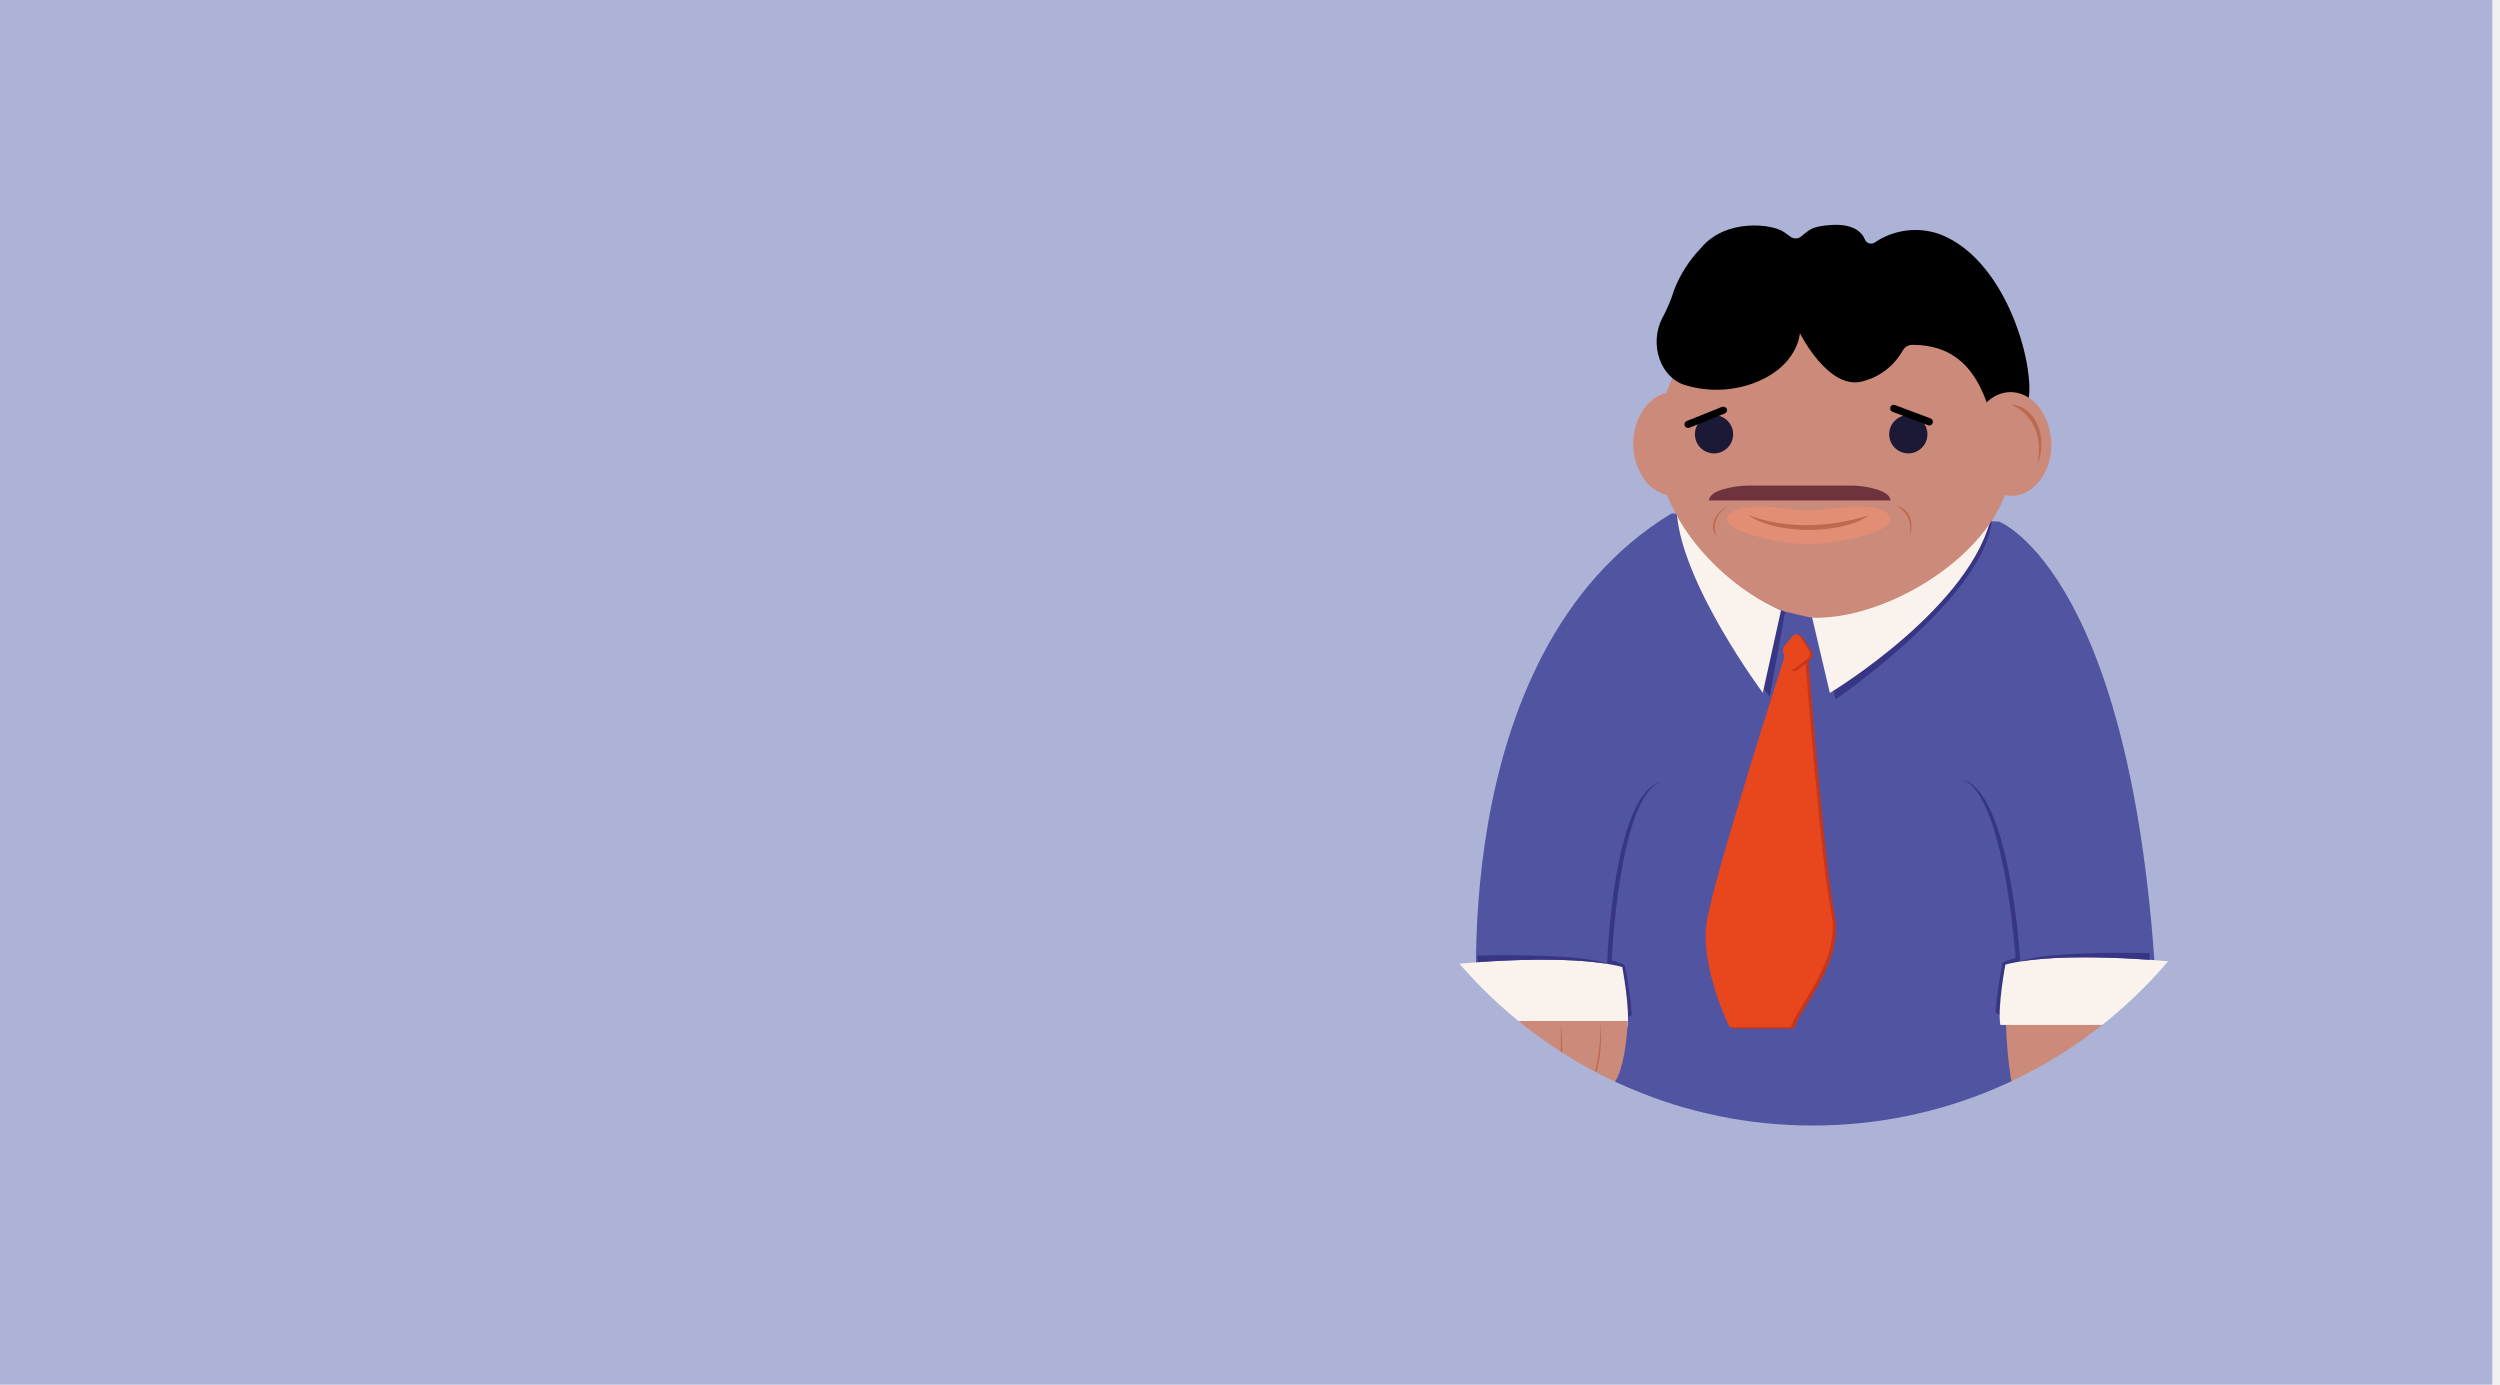
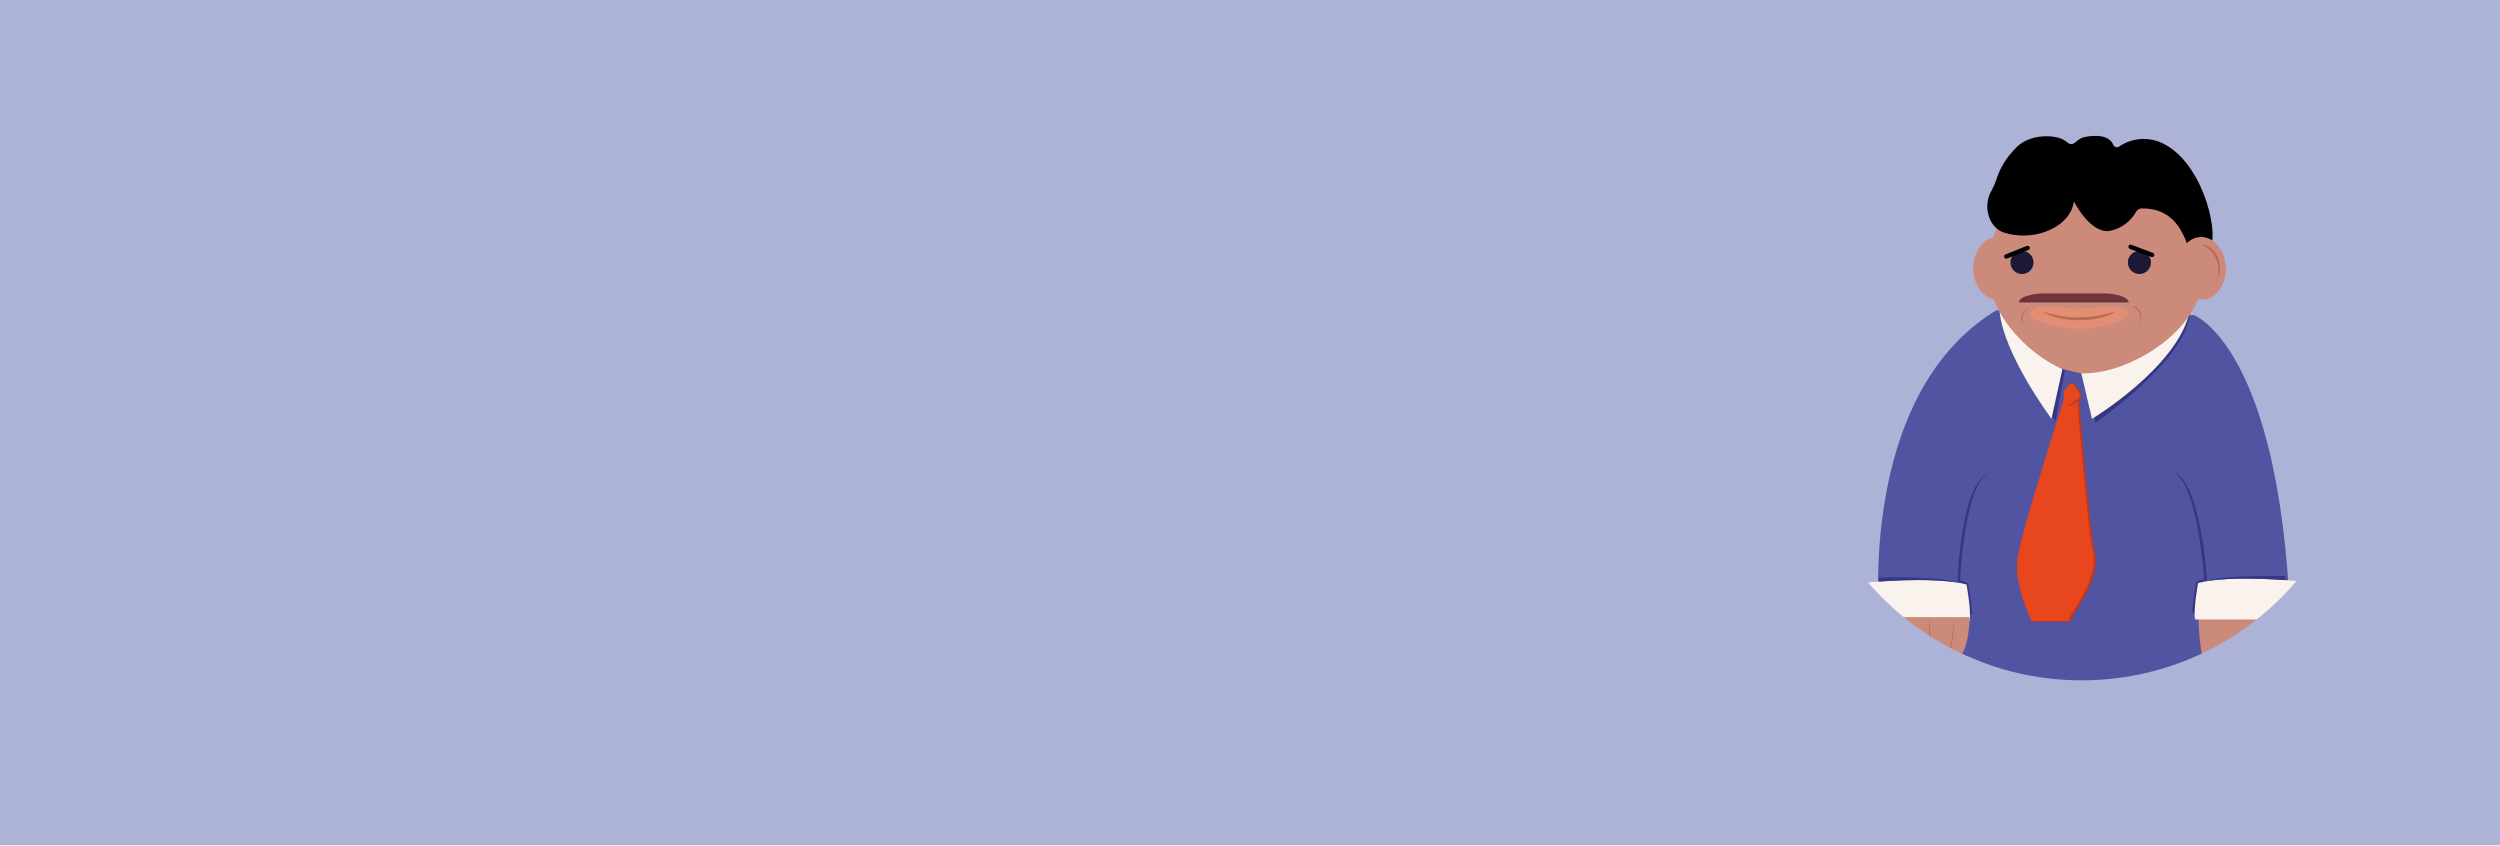
- <svg xmlns="http://www.w3.org/2000/svg" width="65" height="36" viewBox="0 0 65 36" fill="none">
-   <rect width="64.8" height="36" fill="#ADB3D7" />
-   <mask id="mask0_431_23" style="mask-type:alpha" maskUnits="userSpaceOnUse" x="35" y="5" width="25" height="25">
-     <circle cx="47.132" cy="17.132" r="11.632" fill="#C4C4C4" stroke="black" />
+ <svg xmlns="http://www.w3.org/2000/svg" width="142" height="48" viewBox="0 0 142 48" fill="none">
+   <rect width="142" height="48" fill="#ADB3D7" />
+   <mask id="mask0_731_3" style="mask-type:alpha" maskUnits="userSpaceOnUse" x="102" y="6" width="33" height="33">
+     <circle cx="118.239" cy="22.622" r="15.521" fill="#C4C4C4" stroke="black" />
  </mask>
-   <g mask="url(#mask0_431_23)">
-     <path d="M38.437 26.709C38.437 26.709 37.439 17.007 43.457 13.351L51.973 13.56C51.973 13.56 55.612 14.93 56.1 26.481L47.655 30.436L38.437 26.709Z" fill="#5154A1" />
-     <path d="M51.793 13.34C51.793 13.34 49.818 16.151 47.216 16.017L47.726 18.184C47.726 18.184 51.853 15.35 51.793 13.34Z" fill="#373684" />
-     <path d="M51.793 13.34C51.793 13.34 49.669 15.982 47.067 15.85L47.576 18.017C47.576 18.017 51.322 15.762 51.793 13.34Z" fill="#FAF3ED" />
-     <path d="M46.413 15.9L46.013 18.113C46.013 18.113 43.737 15.21 43.597 13.351C43.595 13.351 45.549 15.752 46.413 15.9Z" fill="#373684" />
-     <path d="M46.306 15.871L45.833 18.013C45.833 18.013 43.742 15.206 43.597 13.351C44.214 14.454 45.161 15.336 46.306 15.871Z" fill="#FAF3ED" />
-     <path d="M47.013 17.057C47.013 17.057 47.431 22.525 47.701 23.774C47.971 25.023 46.724 26.313 46.655 26.744H45.055C45.055 26.744 44.288 25.194 44.459 24.025C44.631 22.856 46.524 16.988 46.524 16.988L47.013 17.057Z" fill="#C7361A" />
-     <path d="M46.927 17.023C46.927 17.023 47.346 22.491 47.615 23.738C47.885 24.985 46.639 26.279 46.569 26.708H44.969C44.969 26.708 44.202 25.158 44.373 23.989C44.545 22.82 46.438 16.952 46.438 16.952L46.927 17.023Z" fill="#E8461C" />
-     <path d="M46.429 16.82L46.66 16.546C46.673 16.53 46.689 16.518 46.708 16.509C46.727 16.504 46.747 16.504 46.766 16.509C46.787 16.509 46.806 16.515 46.823 16.527C46.841 16.538 46.856 16.553 46.867 16.571L47.103 16.944C47.124 16.977 47.132 17.016 47.126 17.055C47.121 17.093 47.103 17.129 47.074 17.155L46.743 17.416C46.727 17.43 46.708 17.44 46.687 17.444C46.668 17.449 46.647 17.449 46.628 17.444C46.609 17.437 46.591 17.427 46.576 17.412C46.56 17.397 46.548 17.378 46.54 17.358L46.404 16.994C46.397 16.966 46.397 16.938 46.404 16.91C46.406 16.879 46.414 16.848 46.429 16.82Z" fill="#C7361A" />
-     <path d="M46.386 16.804L46.607 16.54C46.62 16.526 46.636 16.513 46.653 16.505C46.671 16.497 46.69 16.494 46.71 16.494C46.729 16.496 46.748 16.503 46.764 16.513C46.781 16.524 46.795 16.538 46.806 16.555L47.034 16.915C47.043 16.931 47.05 16.948 47.053 16.967C47.057 16.985 47.057 17.005 47.053 17.023C47.05 17.042 47.045 17.061 47.036 17.078C47.026 17.093 47.014 17.106 47 17.118L46.685 17.371C46.67 17.384 46.652 17.392 46.632 17.396C46.613 17.4 46.593 17.4 46.574 17.396C46.555 17.389 46.538 17.379 46.523 17.364C46.509 17.349 46.498 17.331 46.49 17.312L46.36 16.963C46.353 16.936 46.353 16.908 46.36 16.881C46.362 16.854 46.37 16.827 46.386 16.804Z" fill="#E8461C" />
-     <path d="M41.784 25.06C41.784 25.06 42.095 26.619 42.089 26.585C42.083 26.552 42.428 26.393 42.428 26.393C42.393 25.956 42.331 25.521 42.244 25.092C42.137 25.036 42.023 24.995 41.905 24.97C41.905 24.97 42.093 20.645 43.208 20.32C41.932 20.603 41.784 25.06 41.784 25.06Z" fill="#373684" />
-     <path d="M37.985 26.708C37.866 26.17 37.818 25.617 37.843 25.066C37.843 25.066 40.742 24.765 42.179 25.142C42.179 25.142 42.388 26.254 42.311 26.708H37.985Z" fill="#FAF3ED" />
-     <g clip-path="url(#clip0_431_23)">
-       <path d="M42.321 26.546C42.321 26.546 42.251 28.933 41.388 28.176C41.388 28.176 40.951 29.369 40.424 28.446C40.424 28.446 39.918 29.799 39.471 28.392C39.471 28.392 38.885 30.153 38.29 28.23C38.29 28.23 36.403 31.443 36.255 26.546L42.321 26.546Z" fill="#CC8A7A" />
-       <path d="M41.618 26.546C41.619 27.149 41.536 27.731 41.386 28.176C41.386 28.176 41.688 27.702 41.618 26.546Z" fill="#BC6A4F" />
-       <path d="M40.576 26.546C40.623 27.874 40.424 28.446 40.424 28.446C40.424 28.446 40.726 27.962 40.576 26.546Z" fill="#BC6A4F" />
-       <path d="M39.704 26.545C39.69 27.207 39.61 27.846 39.471 28.392C39.561 28.156 39.629 27.866 39.669 27.545C39.709 27.224 39.722 26.881 39.704 26.545Z" fill="#BC6A4F" />
-       <path d="M38.065 27.165C38.109 27.562 38.186 27.926 38.29 28.23C38.22 28.125 38.163 27.97 38.123 27.783C38.083 27.595 38.063 27.382 38.065 27.165Z" fill="#BC6A4F" />
+   <g mask="url(#mask0_731_3)">
+     <path d="M106.756 35.267C106.756 35.267 105.438 22.456 113.385 17.628L124.63 17.904C124.63 17.904 129.437 19.713 130.08 34.966L118.929 40.19L106.756 35.267Z" fill="#5154A1" />
+     <path d="M124.393 17.612C124.393 17.612 121.785 21.325 118.349 21.148L119.023 24.01C119.023 24.01 124.473 20.267 124.393 17.612Z" fill="#373684" />
+     <path d="M124.393 17.612C124.393 17.612 121.59 21.101 118.153 20.927L118.825 23.789C118.825 23.789 123.772 20.811 124.393 17.612Z" fill="#FAF3ED" />
+     <path d="M117.289 20.995L116.761 23.918C116.761 23.918 113.756 20.084 113.571 17.628C113.568 17.628 116.148 20.799 117.289 20.995Z" fill="#373684" />
+     <path d="M117.148 20.956L116.524 23.785C116.524 23.785 113.761 20.078 113.571 17.628C114.385 19.085 115.636 20.25 117.148 20.956Z" fill="#FAF3ED" />
+     <path d="M118.081 22.522C118.081 22.522 118.634 29.742 118.99 31.391C119.347 33.04 117.7 34.745 117.609 35.314H115.496C115.496 35.314 114.482 33.267 114.709 31.723C114.935 30.179 117.435 22.431 117.435 22.431L118.081 22.522Z" fill="#C7361A" />
+     <path d="M117.968 22.478C117.968 22.478 118.521 29.698 118.877 31.344C119.233 32.991 117.587 34.7 117.496 35.267H115.383C115.383 35.267 114.369 33.22 114.595 31.676C114.822 30.132 117.322 22.384 117.322 22.384L117.968 22.478Z" fill="#E8461C" />
+     <path d="M117.31 22.209L117.614 21.847C117.632 21.826 117.653 21.809 117.678 21.797C117.703 21.79 117.73 21.79 117.755 21.797C117.782 21.797 117.808 21.805 117.83 21.822C117.854 21.836 117.874 21.856 117.888 21.88L118.2 22.372C118.228 22.415 118.238 22.467 118.23 22.518C118.224 22.569 118.199 22.616 118.161 22.651L117.725 22.996C117.703 23.014 117.678 23.027 117.65 23.032C117.625 23.038 117.598 23.038 117.573 23.032C117.547 23.023 117.523 23.009 117.504 22.99C117.483 22.97 117.467 22.945 117.457 22.919L117.277 22.438C117.268 22.402 117.268 22.364 117.277 22.327C117.279 22.286 117.291 22.245 117.31 22.209Z" fill="#C7361A" />
+     <path d="M117.252 22.187L117.545 21.839C117.562 21.82 117.583 21.804 117.606 21.792C117.629 21.782 117.655 21.778 117.68 21.778C117.706 21.781 117.73 21.79 117.752 21.803C117.774 21.817 117.793 21.836 117.807 21.858L118.108 22.334C118.121 22.355 118.129 22.378 118.133 22.403C118.139 22.427 118.139 22.453 118.133 22.477C118.13 22.502 118.123 22.527 118.111 22.549C118.099 22.569 118.083 22.587 118.064 22.602L117.647 22.936C117.628 22.953 117.604 22.964 117.578 22.969C117.553 22.974 117.526 22.974 117.501 22.969C117.476 22.96 117.453 22.946 117.434 22.927C117.416 22.907 117.401 22.884 117.39 22.858L117.219 22.397C117.21 22.362 117.21 22.325 117.219 22.289C117.221 22.253 117.232 22.218 117.252 22.187Z" fill="#E8461C" />
+     <path d="M111.176 33.089C111.176 33.089 111.587 35.147 111.579 35.103C111.571 35.059 112.027 34.849 112.027 34.849C111.98 34.272 111.899 33.698 111.783 33.131C111.642 33.057 111.492 33.003 111.336 32.971C111.336 32.971 111.585 27.258 113.057 26.83C111.372 27.203 111.176 33.089 111.176 33.089Z" fill="#373684" />
+     <path d="M106.16 35.266C106.002 34.555 105.939 33.826 105.972 33.098C105.972 33.098 109.8 32.7 111.698 33.197C111.698 33.197 111.974 34.667 111.872 35.266H106.16Z" fill="#FAF3ED" />
+     <g clip-path="url(#clip0_731_3)">
+       <path d="M111.885 35.052C111.885 35.052 111.794 38.205 110.653 37.205C110.653 37.205 110.076 38.78 109.381 37.562C109.381 37.562 108.713 39.348 108.122 37.49C108.122 37.49 107.349 39.816 106.563 37.276C106.563 37.276 104.071 41.519 103.875 35.052L111.885 35.052Z" fill="#CC8A7A" />
+       <path d="M110.957 35.051C110.958 35.848 110.848 36.617 110.651 37.204C110.651 37.204 111.049 36.579 110.957 35.051Z" fill="#BC6A4F" />
+       <path d="M109.581 35.051C109.643 36.805 109.38 37.562 109.38 37.562C109.38 37.562 109.779 36.921 109.581 35.051Z" fill="#BC6A4F" />
+       <path d="M108.43 35.052C108.412 35.926 108.305 36.77 108.122 37.49C108.241 37.179 108.33 36.796 108.384 36.372C108.437 35.948 108.453 35.496 108.43 35.052Z" fill="#BC6A4F" />
+       <path d="M106.265 35.871C106.323 36.395 106.425 36.876 106.562 37.276C106.47 37.138 106.394 36.934 106.341 36.686C106.289 36.439 106.263 36.157 106.265 35.871Z" fill="#BC6A4F" />
    </g>
-     <g clip-path="url(#clip1_431_23)">
-       <path d="M58.219 26.546C58.219 26.546 58.149 28.933 57.286 28.176C57.286 28.176 56.849 29.369 56.322 28.446C56.322 28.446 55.816 29.799 55.369 28.392C55.369 28.392 54.783 30.153 54.188 28.23C54.188 28.23 52.301 31.443 52.153 26.546L58.219 26.546Z" fill="#CC8A7A" />
-       <path d="M57.517 26.546C57.517 27.149 57.434 27.731 57.284 28.176C57.284 28.176 57.586 27.702 57.517 26.546Z" fill="#BC6A4F" />
-       <path d="M56.474 26.546C56.521 27.874 56.322 28.446 56.322 28.446C56.322 28.446 56.624 27.962 56.474 26.546Z" fill="#BC6A4F" />
-       <path d="M55.602 26.545C55.588 27.207 55.508 27.846 55.369 28.392C55.459 28.156 55.526 27.866 55.567 27.545C55.608 27.224 55.62 26.881 55.602 26.545Z" fill="#BC6A4F" />
-       <path d="M53.963 27.165C54.007 27.562 54.084 27.926 54.188 28.23C54.118 28.125 54.06 27.97 54.021 27.783C53.981 27.595 53.961 27.382 53.963 27.165Z" fill="#BC6A4F" />
+     <g clip-path="url(#clip1_731_3)">
+       <path d="M132.878 35.052C132.878 35.052 132.787 38.205 131.646 37.205C131.646 37.205 131.069 38.78 130.374 37.562C130.374 37.562 129.706 39.348 129.115 37.49C129.115 37.49 128.342 39.816 127.556 37.276C127.556 37.276 125.064 41.519 124.868 35.052L132.878 35.052Z" fill="#CC8A7A" />
+       <path d="M131.951 35.051C131.951 35.848 131.841 36.617 131.644 37.204C131.644 37.204 132.042 36.579 131.951 35.051Z" fill="#BC6A4F" />
+       <path d="M130.574 35.051C130.637 36.805 130.374 37.562 130.374 37.562C130.374 37.562 130.772 36.921 130.574 35.051Z" fill="#BC6A4F" />
+       <path d="M129.423 35.052C129.405 35.926 129.298 36.77 129.116 37.49C129.234 37.179 129.323 36.796 129.377 36.372C129.43 35.948 129.446 35.496 129.423 35.052Z" fill="#BC6A4F" />
+       <path d="M127.258 35.871C127.316 36.395 127.418 36.876 127.555 37.276C127.463 37.138 127.387 36.934 127.335 36.686C127.282 36.439 127.256 36.157 127.258 35.871Z" fill="#BC6A4F" />
    </g>
-     <path d="M41.784 25.06C40.738 24.889 39.234 24.958 38.418 25.016V24.845C38.418 24.845 41.06 24.769 41.784 25.06Z" fill="#373684" />
-     <path d="M52.527 25L52.221 26.525C52.221 26.491 51.883 26.332 51.883 26.332C51.918 25.895 51.98 25.459 52.067 25.029C52.174 24.973 52.288 24.933 52.406 24.908C52.406 24.908 52.109 20.584 50.994 20.258C52.278 20.542 52.527 25 52.527 25Z" fill="#373684" />
-     <path d="M56.332 26.648C56.453 26.109 56.501 25.556 56.476 25.004C56.476 25.004 53.577 24.705 52.14 25.079C52.14 25.079 51.931 26.194 52.008 26.648H56.332Z" fill="#FAF3ED" />
-     <path d="M52.527 24.999C53.573 24.826 55.075 24.897 55.89 24.955V24.782C55.89 24.782 53.259 24.708 52.527 24.999Z" fill="#373684" />
-     <path d="M42.462 11.552C42.46 11.296 42.518 11.044 42.631 10.816C42.729 10.608 42.886 10.433 43.083 10.313C43.26 10.208 43.47 10.171 43.673 10.211C43.884 10.257 44.073 10.373 44.21 10.539C44.369 10.726 44.477 10.95 44.526 11.19C44.583 11.443 44.583 11.706 44.526 11.96C44.469 12.193 44.355 12.409 44.193 12.587C44.049 12.746 43.856 12.852 43.645 12.888C43.604 12.892 43.563 12.892 43.522 12.888C43.452 12.889 43.381 12.88 43.313 12.863C43.057 12.79 42.84 12.621 42.704 12.393C42.547 12.14 42.463 11.849 42.462 11.552Z" fill="#CC8A7A" />
-     <path d="M46.94 16.026L46.412 15.901C45.264 15.507 43.093 13.782 43.093 11.552C43.096 10.478 43.524 9.449 44.284 8.689C45.043 7.93 46.072 7.501 47.147 7.498H48.224C49.298 7.501 50.327 7.93 51.087 8.689C51.846 9.449 52.274 10.478 52.278 11.552C52.602 13.485 50.431 15.317 48.406 15.886C48.03 15.994 47.642 16.054 47.251 16.064C47.146 16.065 47.041 16.052 46.94 16.026Z" fill="#CC8A7A" />
-     <path d="M44.566 11.789C44.434 11.789 44.307 11.736 44.214 11.643C44.12 11.55 44.068 11.423 44.068 11.291C44.068 11.159 44.12 11.032 44.214 10.939C44.307 10.845 44.434 10.793 44.566 10.793C44.697 10.793 44.824 10.846 44.916 10.94C45.009 11.033 45.062 11.159 45.062 11.291C45.062 11.422 45.009 11.549 44.916 11.642C44.824 11.735 44.697 11.788 44.566 11.789Z" fill="#1B1935" />
-     <path d="M49.615 11.789C49.483 11.788 49.357 11.735 49.264 11.642C49.171 11.549 49.119 11.422 49.119 11.291C49.119 11.159 49.171 11.033 49.264 10.94C49.357 10.846 49.483 10.793 49.615 10.793C49.747 10.793 49.874 10.845 49.967 10.939C50.06 11.032 50.113 11.159 50.113 11.291C50.113 11.423 50.06 11.55 49.967 11.643C49.874 11.736 49.747 11.789 49.615 11.789Z" fill="#1B1935" />
-     <path d="M44.808 10.577C44.797 10.575 44.786 10.575 44.775 10.577L43.855 10.947C43.832 10.956 43.813 10.974 43.804 10.997C43.794 11.02 43.793 11.045 43.802 11.068C43.812 11.091 43.83 11.11 43.853 11.119C43.876 11.129 43.902 11.13 43.926 11.12L44.844 10.752C44.867 10.743 44.885 10.724 44.895 10.701C44.905 10.678 44.905 10.652 44.896 10.629C44.888 10.613 44.875 10.6 44.86 10.59C44.844 10.581 44.827 10.576 44.808 10.577Z" fill="black" />
-     <path d="M49.237 10.524C49.218 10.524 49.199 10.53 49.183 10.541C49.167 10.552 49.156 10.567 49.149 10.585C49.14 10.608 49.141 10.634 49.151 10.657C49.161 10.68 49.18 10.697 49.203 10.706L50.13 11.056C50.153 11.065 50.179 11.064 50.202 11.054C50.224 11.043 50.242 11.025 50.251 11.001C50.259 10.978 50.258 10.952 50.248 10.93C50.238 10.907 50.22 10.889 50.197 10.88L49.27 10.531L49.237 10.524Z" fill="black" />
-     <path d="M47.791 13.21C47.284 13.29 46.768 13.29 46.262 13.21C45.111 13.03 44.515 13.465 45.178 13.775C45.767 14.011 46.393 14.137 47.027 14.145C47.661 14.137 48.287 14.012 48.874 13.775C49.54 13.465 48.941 13.03 47.791 13.21Z" fill="#E28E74" />
-     <path d="M45.457 13.391C45.754 13.621 46.346 13.778 47.028 13.778C47.71 13.778 48.302 13.621 48.599 13.391C48.599 13.391 47.013 13.983 45.457 13.391Z" fill="#BC6A4F" />
-     <path d="M43.227 8.255L43.245 8.222C43.36 8.003 43.455 7.774 43.528 7.537C43.684 7.134 43.92 6.766 44.22 6.454C44.873 5.661 46.103 5.826 46.387 6.036C46.45 6.08 46.506 6.119 46.555 6.157C46.595 6.186 46.644 6.201 46.694 6.199C46.744 6.197 46.792 6.179 46.831 6.146C47.067 5.962 47.103 5.883 47.626 5.849C48.148 5.816 48.402 6.013 48.483 6.218C48.492 6.243 48.507 6.266 48.526 6.285C48.546 6.304 48.569 6.318 48.595 6.326C48.621 6.334 48.648 6.336 48.675 6.332C48.702 6.328 48.727 6.317 48.749 6.301C48.995 6.135 49.276 6.03 49.571 5.994C49.865 5.957 50.164 5.991 50.443 6.092C52.313 6.814 53.022 9.956 52.681 10.581C52.615 10.715 52.52 10.832 52.405 10.927C52.289 11.021 52.154 11.089 52.01 11.127C51.652 11.209 51.744 8.966 49.732 8.966C49.679 8.965 49.627 8.977 49.58 9.004C49.534 9.03 49.496 9.068 49.471 9.115C49.359 9.312 49.209 9.485 49.03 9.623C48.85 9.76 48.644 9.86 48.425 9.916C47.538 10.156 46.797 8.661 46.797 8.661C46.797 8.661 46.757 9.552 45.542 9.981C44.988 10.172 44.387 10.185 43.825 10.016C43.172 9.83 42.863 8.945 43.227 8.255Z" fill="black" />
-     <path d="M51.226 11.552C51.224 11.296 51.282 11.044 51.395 10.816C51.493 10.608 51.651 10.433 51.847 10.313C52.024 10.208 52.234 10.171 52.437 10.211C52.648 10.257 52.837 10.372 52.974 10.539C53.133 10.726 53.242 10.95 53.29 11.19C53.348 11.443 53.348 11.706 53.29 11.96C53.234 12.194 53.12 12.409 52.958 12.587C52.813 12.746 52.621 12.852 52.41 12.888C52.369 12.892 52.329 12.892 52.288 12.888C52.218 12.889 52.147 12.88 52.079 12.863C51.824 12.79 51.606 12.621 51.47 12.393C51.313 12.14 51.229 11.849 51.226 11.552Z" fill="#CC8A7A" />
-     <path d="M52.974 12.058C53.045 11.896 53.08 11.72 53.077 11.543C53.078 11.367 53.041 11.192 52.968 11.031C52.905 10.883 52.804 10.754 52.675 10.657C52.561 10.569 52.42 10.52 52.276 10.519C52.276 10.519 53.211 10.826 52.974 12.058Z" fill="#BC6A4F" />
-     <path d="M49.648 13.927C49.683 13.848 49.7 13.761 49.699 13.674C49.699 13.586 49.68 13.499 49.644 13.419C49.613 13.346 49.563 13.283 49.5 13.235C49.443 13.192 49.374 13.168 49.303 13.168C49.303 13.168 49.763 13.319 49.648 13.927Z" fill="#BC6A4F" />
-     <path d="M44.921 13.167C44.842 13.199 44.77 13.248 44.712 13.311C44.651 13.371 44.603 13.442 44.57 13.521C44.541 13.595 44.531 13.676 44.543 13.755C44.552 13.825 44.583 13.89 44.633 13.941C44.633 13.941 44.411 13.506 44.921 13.167Z" fill="#BC6A4F" />
-     <path d="M45.502 12.625H48.082C48.339 12.621 48.594 12.66 48.839 12.738C49.048 12.811 49.153 12.91 49.153 13.012H44.434C44.434 12.91 44.547 12.803 44.747 12.738C44.991 12.66 45.246 12.622 45.502 12.625Z" fill="#6E333C" />
+     <path d="M111.176 33.09C109.795 32.864 107.809 32.955 106.731 33.032V32.806C106.731 32.806 110.22 32.706 111.176 33.09Z" fill="#373684" />
+     <path d="M125.362 33.01L124.959 35.024C124.959 34.979 124.511 34.77 124.511 34.77C124.558 34.192 124.639 33.617 124.754 33.049C124.896 32.975 125.046 32.921 125.202 32.888C125.202 32.888 124.81 27.179 123.337 26.748C125.033 27.124 125.362 33.01 125.362 33.01Z" fill="#373684" />
+     <path d="M130.387 35.186C130.547 34.474 130.611 33.744 130.578 33.015C130.578 33.015 126.75 32.62 124.852 33.114C124.852 33.114 124.576 34.586 124.678 35.186H130.387Z" fill="#FAF3ED" />
+     <path d="M125.362 33.008C126.743 32.779 128.727 32.873 129.804 32.95V32.721C129.804 32.721 126.329 32.624 125.362 33.008Z" fill="#373684" />
+     <path d="M112.071 15.252C112.069 14.915 112.145 14.582 112.295 14.28C112.424 14.005 112.632 13.775 112.891 13.617C113.125 13.477 113.403 13.429 113.67 13.482C113.949 13.542 114.199 13.695 114.38 13.915C114.59 14.162 114.733 14.457 114.797 14.774C114.872 15.109 114.872 15.456 114.797 15.791C114.722 16.099 114.571 16.384 114.358 16.619C114.167 16.829 113.913 16.969 113.634 17.017C113.58 17.021 113.526 17.021 113.471 17.017C113.378 17.018 113.285 17.007 113.195 16.984C112.858 16.887 112.57 16.664 112.391 16.363C112.184 16.029 112.073 15.645 112.071 15.252Z" fill="#CC8A7A" />
+     <path d="M117.984 21.161L117.288 20.995C115.771 20.476 112.904 18.197 112.904 15.253C112.909 13.834 113.474 12.475 114.477 11.472C115.48 10.469 116.839 9.904 118.257 9.899H119.68C121.098 9.904 122.457 10.469 123.46 11.472C124.463 12.475 125.029 13.834 125.033 15.253C125.461 17.805 122.594 20.225 119.92 20.976C119.424 21.119 118.912 21.198 118.396 21.211C118.257 21.212 118.118 21.195 117.984 21.161Z" fill="#CC8A7A" />
+     <path d="M114.85 15.565C114.675 15.565 114.508 15.495 114.385 15.372C114.262 15.249 114.192 15.082 114.192 14.907C114.192 14.733 114.262 14.566 114.385 14.443C114.508 14.319 114.675 14.25 114.85 14.25C115.024 14.251 115.19 14.32 115.313 14.444C115.436 14.567 115.504 14.733 115.504 14.907C115.504 15.081 115.436 15.248 115.313 15.371C115.19 15.495 115.024 15.564 114.85 15.565Z" fill="#1B1935" />
+     <path d="M121.517 15.565C121.344 15.564 121.177 15.495 121.054 15.371C120.932 15.248 120.863 15.081 120.863 14.907C120.863 14.733 120.932 14.567 121.054 14.444C121.177 14.32 121.344 14.251 121.517 14.25C121.692 14.25 121.859 14.319 121.982 14.443C122.106 14.566 122.175 14.733 122.175 14.907C122.175 15.082 122.106 15.249 121.982 15.372C121.859 15.495 121.692 15.565 121.517 15.565Z" fill="#1B1935" />
+     <path d="M115.17 13.965C115.155 13.962 115.141 13.962 115.126 13.965L113.911 14.454C113.88 14.466 113.856 14.49 113.843 14.52C113.83 14.55 113.83 14.584 113.841 14.614C113.854 14.644 113.879 14.669 113.909 14.682C113.939 14.694 113.974 14.695 114.004 14.683L115.217 14.197C115.247 14.184 115.272 14.16 115.285 14.129C115.298 14.099 115.298 14.065 115.286 14.034C115.275 14.013 115.259 13.995 115.238 13.983C115.217 13.97 115.194 13.964 115.17 13.965Z" fill="black" />
+     <path d="M121.018 13.895C120.992 13.895 120.968 13.902 120.947 13.916C120.926 13.931 120.911 13.951 120.902 13.975C120.89 14.005 120.891 14.04 120.904 14.07C120.918 14.1 120.943 14.123 120.973 14.135L122.197 14.596C122.228 14.608 122.262 14.607 122.292 14.593C122.322 14.58 122.346 14.555 122.357 14.524C122.368 14.493 122.367 14.46 122.354 14.43C122.34 14.4 122.316 14.376 122.286 14.364L121.062 13.903L121.018 13.895Z" fill="black" />
+     <path d="M119.108 17.441C118.439 17.546 117.758 17.546 117.089 17.441C115.57 17.204 114.782 17.778 115.658 18.187C116.435 18.5 117.263 18.665 118.1 18.676C118.936 18.666 119.763 18.5 120.539 18.187C121.417 17.778 120.627 17.204 119.108 17.441Z" fill="#E28E74" />
+     <path d="M116.026 17.68C116.419 17.983 117.2 18.191 118.101 18.191C119.001 18.191 119.783 17.983 120.175 17.68C120.175 17.68 118.081 18.461 116.026 17.68Z" fill="#BC6A4F" />
+     <path d="M113.081 10.898L113.106 10.854C113.258 10.565 113.383 10.263 113.479 9.951C113.686 9.418 113.997 8.931 114.393 8.52C115.255 7.473 116.879 7.691 117.255 7.968C117.338 8.026 117.413 8.078 117.476 8.128C117.53 8.166 117.595 8.186 117.661 8.183C117.727 8.181 117.79 8.156 117.841 8.114C118.153 7.871 118.2 7.766 118.89 7.722C119.581 7.678 119.915 7.937 120.023 8.208C120.035 8.242 120.054 8.272 120.08 8.297C120.105 8.322 120.136 8.34 120.17 8.351C120.205 8.362 120.241 8.365 120.276 8.359C120.311 8.353 120.345 8.339 120.374 8.318C120.698 8.099 121.07 7.96 121.459 7.912C121.848 7.864 122.243 7.909 122.611 8.042C125.08 8.995 126.017 13.144 125.567 13.97C125.479 14.146 125.354 14.302 125.201 14.426C125.048 14.551 124.871 14.641 124.68 14.691C124.208 14.799 124.329 11.837 121.672 11.837C121.602 11.835 121.533 11.852 121.472 11.887C121.411 11.922 121.361 11.972 121.327 12.034C121.18 12.294 120.982 12.522 120.744 12.704C120.507 12.886 120.235 13.018 119.945 13.091C118.774 13.409 117.796 11.434 117.796 11.434C117.796 11.434 117.744 12.611 116.139 13.177C115.407 13.431 114.613 13.447 113.871 13.224C113.01 12.978 112.601 11.81 113.081 10.898Z" fill="black" />
+     <path d="M123.644 15.252C123.642 14.915 123.719 14.582 123.868 14.28C123.998 14.005 124.205 13.775 124.464 13.617C124.699 13.477 124.976 13.429 125.243 13.482C125.522 13.542 125.772 13.695 125.953 13.915C126.163 14.162 126.306 14.457 126.37 14.774C126.446 15.109 126.446 15.456 126.37 15.791C126.296 16.1 126.145 16.385 125.931 16.619C125.741 16.829 125.486 16.969 125.208 17.017C125.154 17.021 125.101 17.021 125.047 17.017C124.954 17.018 124.861 17.007 124.771 16.984C124.434 16.887 124.147 16.664 123.967 16.363C123.76 16.029 123.648 15.645 123.644 15.252Z" fill="#CC8A7A" />
+     <path d="M125.954 15.922C126.046 15.707 126.092 15.476 126.089 15.242C126.09 15.009 126.041 14.778 125.946 14.565C125.861 14.37 125.728 14.2 125.559 14.071C125.407 13.955 125.222 13.891 125.031 13.889C125.031 13.889 126.266 14.295 125.954 15.922Z" fill="#BC6A4F" />
+     <path d="M121.561 18.388C121.607 18.283 121.63 18.169 121.628 18.054C121.628 17.938 121.604 17.823 121.556 17.717C121.515 17.621 121.449 17.537 121.365 17.474C121.29 17.417 121.199 17.386 121.105 17.386C121.105 17.386 121.713 17.585 121.561 18.388Z" fill="#BC6A4F" />
+     <path d="M115.32 17.385C115.215 17.427 115.12 17.492 115.043 17.575C114.963 17.654 114.899 17.748 114.856 17.852C114.817 17.95 114.805 18.056 114.82 18.161C114.832 18.254 114.873 18.34 114.939 18.407C114.939 18.407 114.646 17.832 115.32 17.385Z" fill="#BC6A4F" />
+     <path d="M116.087 16.669H119.493C119.832 16.664 120.17 16.715 120.492 16.818C120.769 16.915 120.907 17.045 120.907 17.18H114.675C114.675 17.045 114.824 16.904 115.09 16.818C115.412 16.715 115.749 16.665 116.087 16.669Z" fill="#6E333C" />
  </g>
  <defs>
-     <clipPath id="clip0_431_23">
-       <rect width="6.066" height="2.719" fill="white" transform="translate(42.3208 29.2646) rotate(-180)" />
+     <clipPath id="clip0_731_3">
+       <rect width="8.01" height="3.591" fill="white" transform="translate(111.885 38.6426) rotate(-180)" />
    </clipPath>
-     <clipPath id="clip1_431_23">
-       <rect width="6.066" height="2.719" fill="white" transform="translate(58.2188 29.2646) rotate(-180)" />
+     <clipPath id="clip1_731_3">
+       <rect width="8.01" height="3.591" fill="white" transform="translate(132.878 38.6426) rotate(-180)" />
    </clipPath>
  </defs>
</svg>
